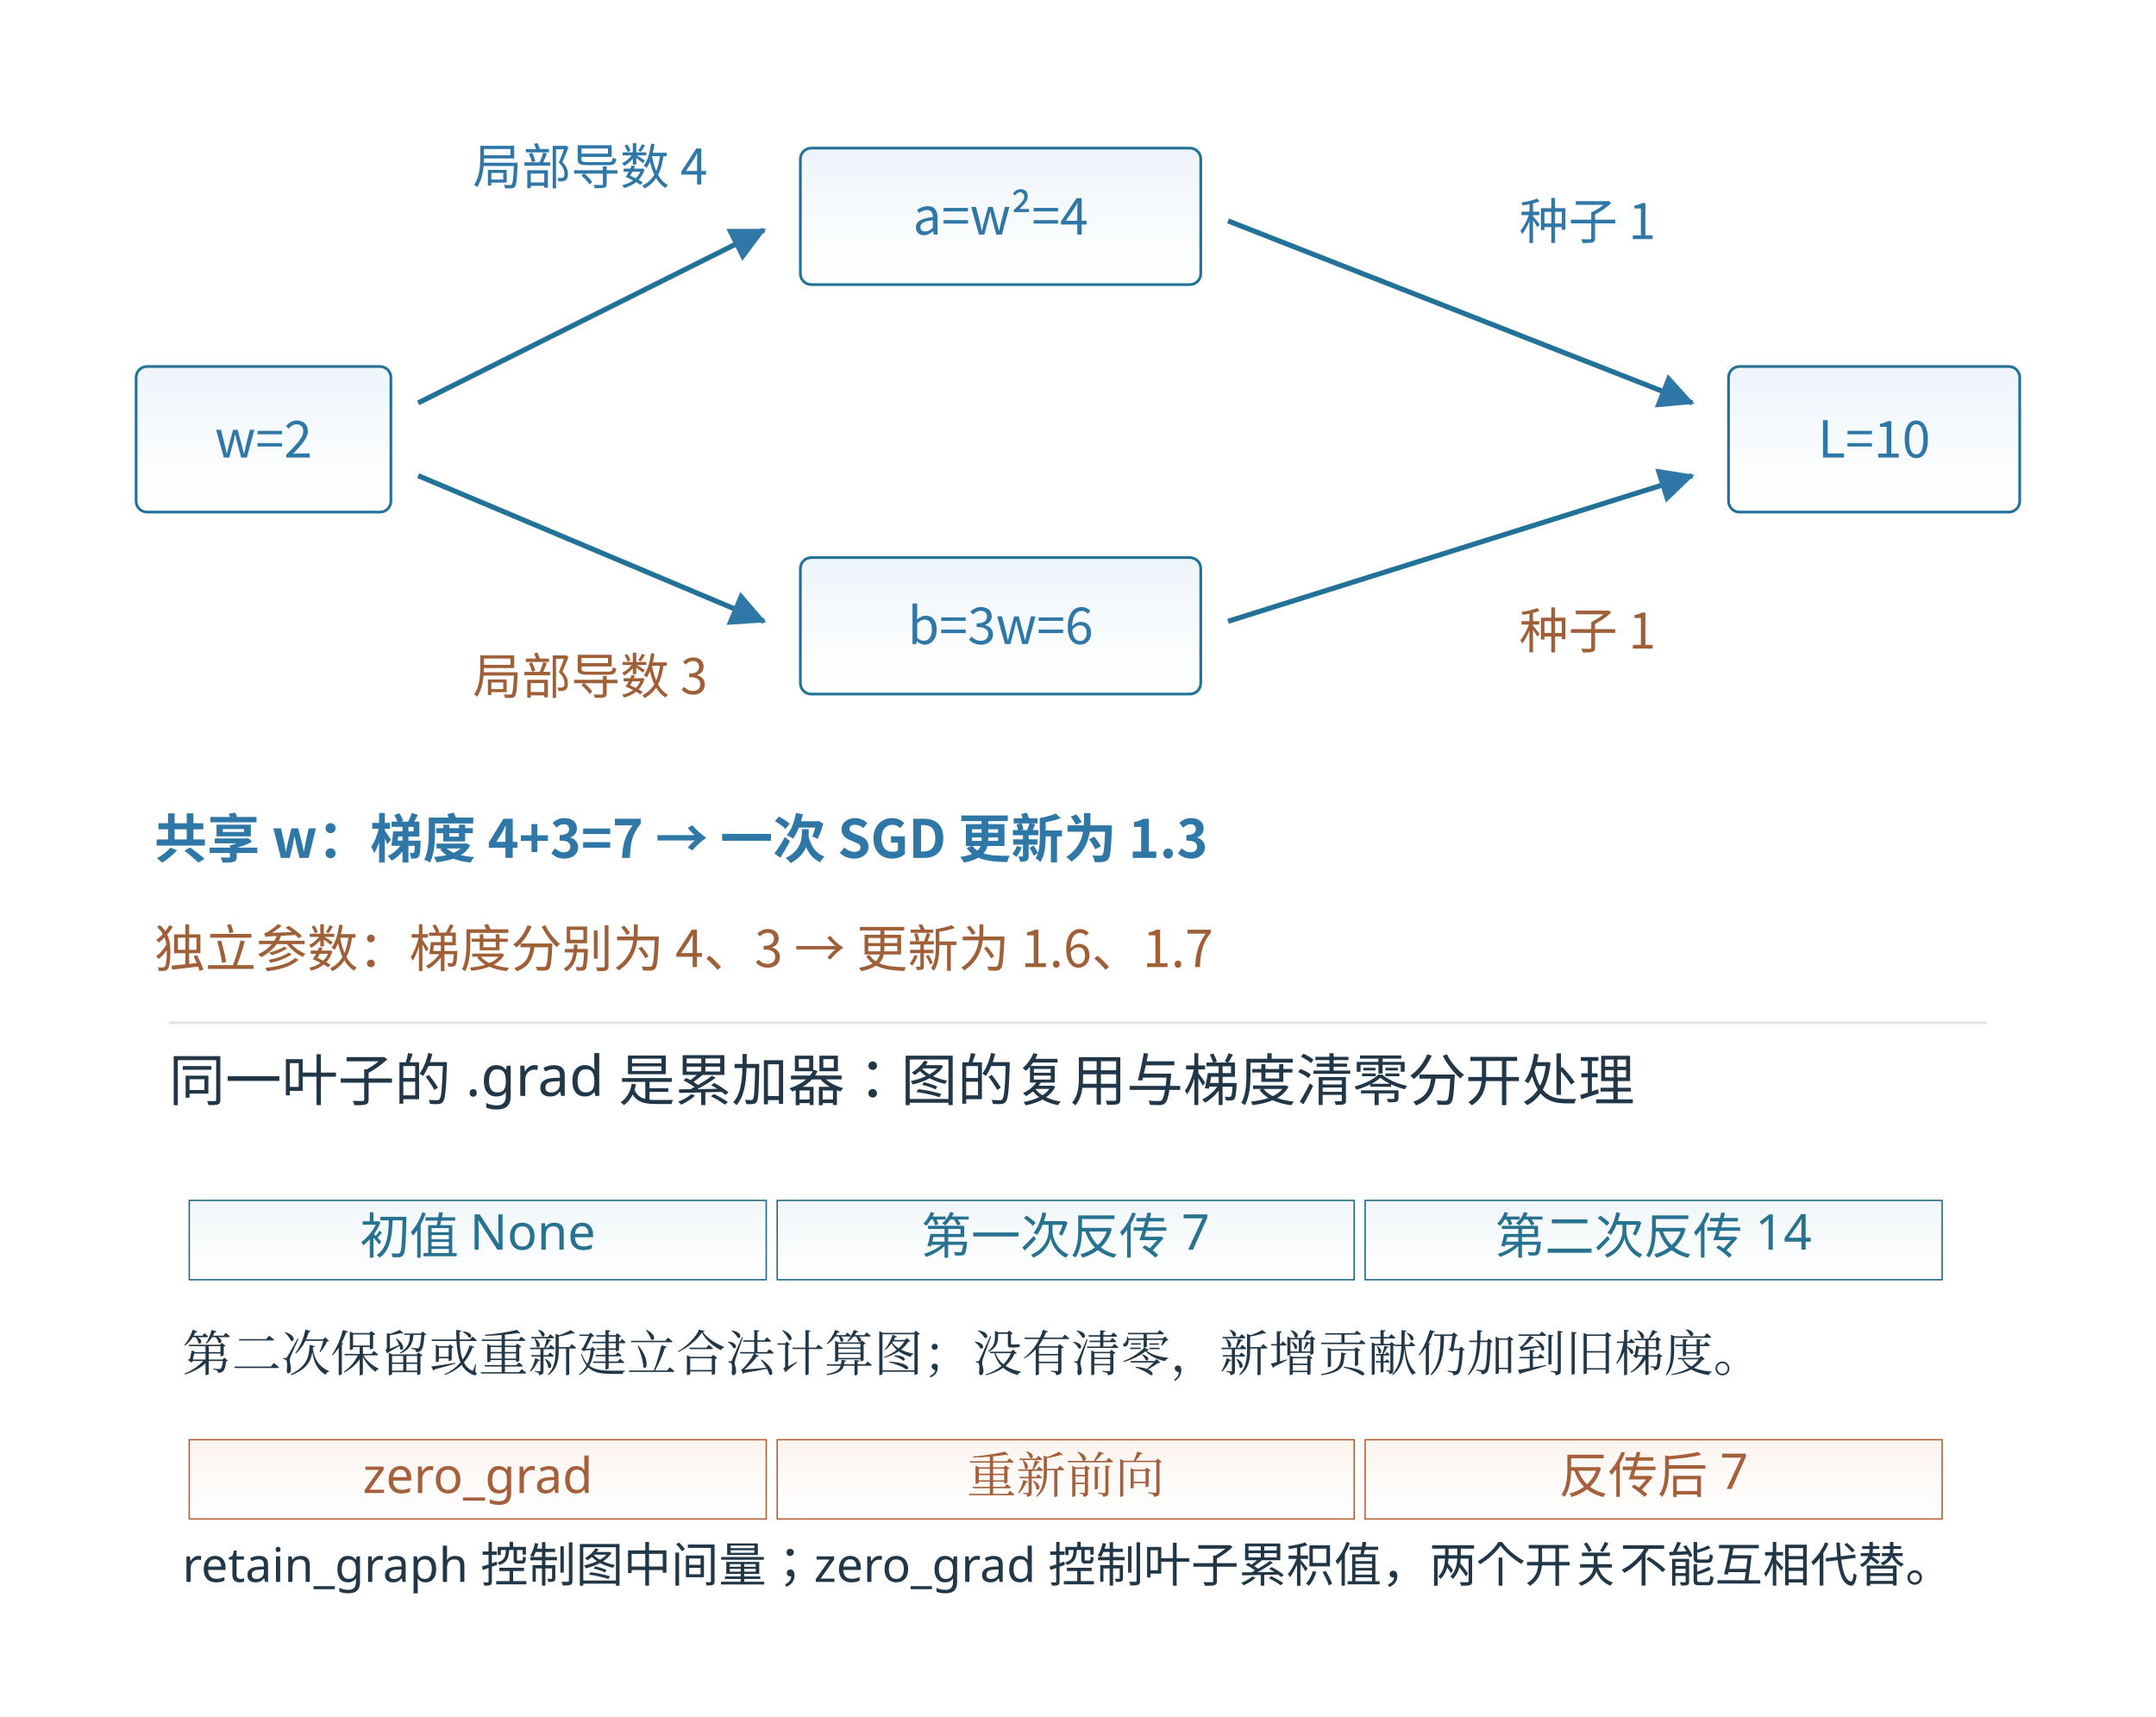
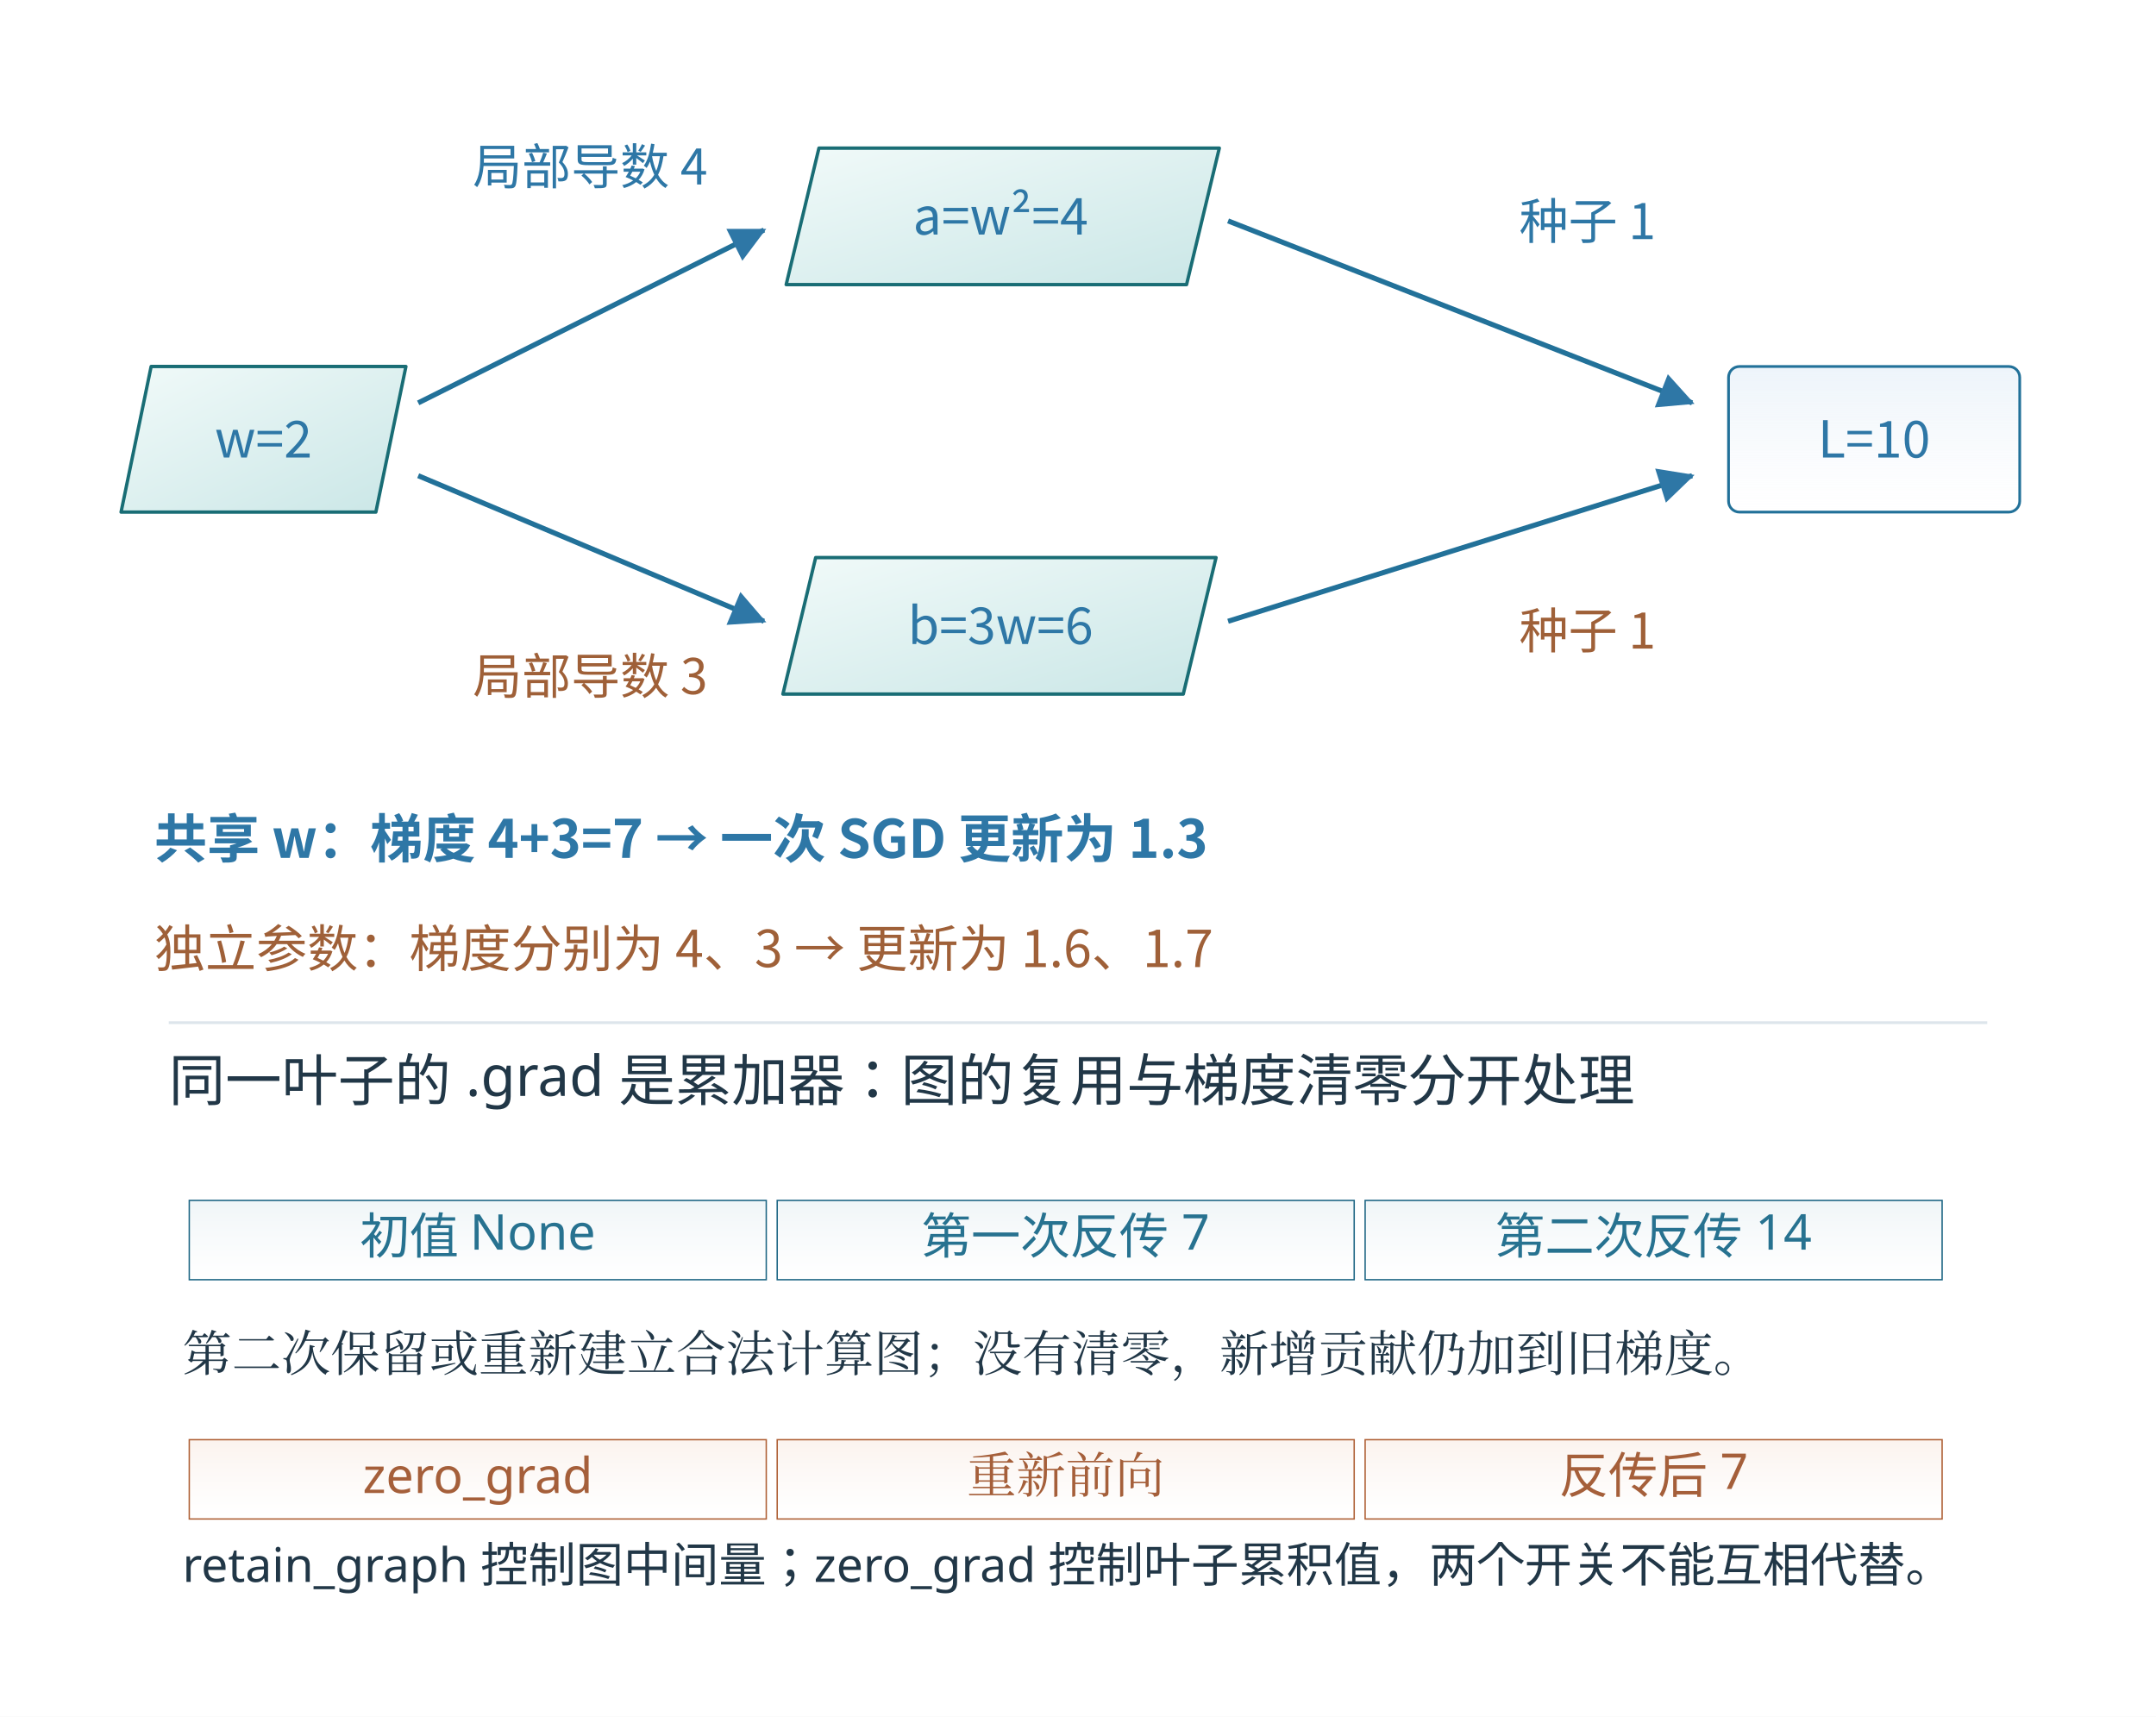
<svg xmlns="http://www.w3.org/2000/svg" width="996.48" height="793.48" viewBox="-18.24 28.76 996.48 793.48" role="img" aria-labelledby="artwork-title">
+   <defs>
+     <linearGradient id="mechanism-wash-t" x1="0" x2=".94" y1="0" y2="1">
+       <stop offset="0" stop-color="#f1faf9" />
+       <stop offset="1" stop-color="#cbe7e7" />
+     </linearGradient>
+   </defs>
  <defs>
    <clipPath id="artwork-view">
      <rect x="25" y="76" width="910" height="706.653" />
    </clipPath>
  </defs>
  <rect id="edition-paper" x="-18.24" y="28.76" width="996.48" height="793.48" fill="#ffffff" />
  <svg id="edition-view" x="0" y="47" width="960" height="757" viewBox="0 47 960 757" overflow="hidden">
    <rect width="960" height="804" fill="#ffffff" />
    <g clip-path="url(#artwork-view)">
      <g transform="translate(25 76) scale(0.631944)">
        <g>
          <defs>
            <linearGradient id="book-wash-eaf2fa" x1="0" y1="0" x2="0" y2="1">
              <stop offset="0" stop-color="#edf4fa" />
              <stop offset="1" stop-color="#ffffff" stop-opacity=".64" />
            </linearGradient>
            <linearGradient id="book-wash-edf5f8" x1="0" y1="0" x2="0" y2="1">
              <stop offset="0" stop-color="#f0f6f8" />
              <stop offset="1" stop-color="#ffffff" stop-opacity=".64" />
            </linearGradient>
            <linearGradient id="book-wash-fff1e7" x1="0" y1="0" x2="0" y2="1">
              <stop offset="0" stop-color="#fbf3ee" />
              <stop offset="1" stop-color="#ffffff" stop-opacity=".64" />
            </linearGradient>
          </defs>
          <svg aria-labelledby="figure-title figure-desc" width="1440" height="668.223" viewBox="41.623 94.775 1081.850 502.026" role="img">
            <rect x="41.623" y="94.775" width="1081.85" height="502.026" fill="#ffffff" />
            <defs>
              <marker id="arrow-blue" markerWidth="7" markerHeight="7" refX="6.5" refY="3.5" orient="auto">
                <path d="M0 0 L7 3.5 L0 7 Z" fill="#2e77a6" />
              </marker>
              <marker id="arrow-orange" markerWidth="7" markerHeight="7" refX="6.5" refY="3.5" orient="auto">
                <path d="M0 0 L7 3.5 L0 7 Z" fill="#b96f41" />
              </marker>
            </defs>
            <g font-family="Microsoft YaHei,Noto Sans CJK SC,sans-serif">
-               <rect x="65" y="240" width="140" height="80" rx="6" fill="url(#book-wash-eaf2fa)" stroke="#227199" stroke-width="1.5" />
+               <path d="M73.26 240 H213.26 L196.74 320 H56.74 Z" fill="url(#mechanism-wash-t)" stroke="#196d75" stroke-width="1.85" stroke-linejoin="round" />
              <text x="135.0" y="290.0" font-size="28" fill="#2e77a6" text-anchor="middle" font-weight="400">w=2</text>
-               <rect x="430" y="120" width="220" height="75" rx="6" fill="url(#book-wash-eaf2fa)" stroke="#227199" stroke-width="1.5" />
+               <path d="M440.2 120 H660.2 L642.2 195 H422.2 Z" fill="url(#mechanism-wash-t)" stroke="#196d75" stroke-width="1.85" stroke-linejoin="round" />
              <text x="540.0" y="167.5" font-size="28" fill="#2e77a6" text-anchor="middle" font-weight="400">a=w²=4</text>
-               <rect x="430" y="345" width="220" height="75" rx="6" fill="url(#book-wash-eaf2fa)" stroke="#227199" stroke-width="1.5" />
+               <path d="M438.4 345 H658.4 L640.4 420 H420.4 Z" fill="url(#mechanism-wash-t)" stroke="#196d75" stroke-width="1.85" stroke-linejoin="round" />
              <text x="540.0" y="392.5" font-size="28" fill="#2e77a6" text-anchor="middle" font-weight="400">b=3w=6</text>
              <rect x="940" y="240" width="160" height="80" rx="6" fill="url(#book-wash-eaf2fa)" stroke="#227199" stroke-width="1.5" />
              <text x="1020.0" y="290.0" font-size="28" fill="#2e77a6" text-anchor="middle" font-weight="400">L=10</text>
              <line fill="none" stroke="#227199" stroke-width="2.8" marker-end="url(#arrow-blue)" x1="220" y1="260" x2="410" y2="165" />
              <line fill="none" stroke="#227199" stroke-width="2.8" marker-end="url(#arrow-blue)" x1="220" y1="300" x2="410" y2="380" />
              <line fill="none" stroke="#227199" stroke-width="2.8" marker-end="url(#arrow-blue)" x1="665" y1="160" x2="920" y2="260" />
              <line fill="none" stroke="#227199" stroke-width="2.8" marker-end="url(#arrow-blue)" x1="665" y1="380" x2="920" y2="300" />
              <text x="250" y="140" font-size="27" fill="#2e77a6" text-anchor="start" font-weight="400">局部导数 4</text>
              <text x="250" y="420" font-size="27" fill="#9f6038" text-anchor="start" font-weight="400">局部导数 3</text>
              <text x="825" y="170" font-size="27" fill="#2e77a6" text-anchor="start" font-weight="400">种子 1</text>
              <text x="825" y="395" font-size="27" fill="#9f6038" text-anchor="start" font-weight="400">种子 1</text>
              <text x="75" y="510" font-size="29" fill="#2e77a6" text-anchor="start" font-weight="600">共享 w：梯度 4+3=7 → 一次 SGD 更新为 1.3</text>
              <text x="75" y="570" font-size="28" fill="#9f6038" text-anchor="start" font-weight="400">独立参数：梯度分别为 4、3 → 更新为 1.6、1.7</text>
            </g>
          </svg>
          <g id="round-20261105c-teaching" transform="translate(0 668.223) scale(1)">
            <g font-family="Microsoft YaHei, sans-serif">
              <rect width="1440" height="450" fill="#ffffff" />
              <line x1="55" y1="5" x2="1385" y2="5" stroke="#dde5eb" stroke-width="2" stroke-dasharray="" />
              <text x="55" y="62" font-size="41.28px" fill="#213747" text-anchor="start">同一叶子的 .grad 是累加器：图的复用与梯度清零分开处理</text>
              <rect x="70" y="135" width="422" height="58" fill="url(#book-wash-edf5f8)" stroke="#1c6583" />
              <text x="281.0" y="174" font-size="36.12px" fill="#277290" text-anchor="middle">初值 None</text>
              <rect x="500" y="135" width="422" height="58" fill="url(#book-wash-edf5f8)" stroke="#1c6583" />
              <text x="711.0" y="174" font-size="36.12px" fill="#277290" text-anchor="middle">第一次反传 7</text>
              <rect x="930" y="135" width="422" height="58" fill="url(#book-wash-edf5f8)" stroke="#1c6583" />
              <text x="1141.0" y="174" font-size="36.12px" fill="#277290" text-anchor="middle">第二次反传 14</text>
              <text x="65" y="260" font-size="36.12px" fill="#213747" text-anchor="start" font-family="SimSun, Noto Serif CJK SC, STSong, Microsoft YaHei, serif">第二次保留或重新建立合法计算图；没有清零，新增贡献仍加到旧梯度。</text>
              <rect x="70" y="310" width="422" height="58" fill="url(#book-wash-fff1e7)" stroke="#ae5f34" />
              <text x="281.0" y="349" font-size="36.12px" fill="#a55f3a" text-anchor="middle">zero_grad</text>
              <rect x="500" y="310" width="422" height="58" fill="url(#book-wash-fff1e7)" stroke="#ae5f34" />
              <text x="711.0" y="349" font-size="36.12px" fill="#a55f3a" text-anchor="middle" font-family="SimSun, Noto Serif CJK SC, STSong, Microsoft YaHei, serif">重新前向</text>
              <rect x="930" y="310" width="422" height="58" fill="url(#book-wash-fff1e7)" stroke="#ae5f34" />
              <text x="1141.0" y="349" font-size="36.12px" fill="#a55f3a" text-anchor="middle">反传后 7</text>
              <text x="65" y="414" font-size="34.83px" fill="#213747" text-anchor="start">retain_graph 控制图中间量；zero_grad 控制叶子累积值，两个开关不能互相代替。</text>
            </g>
          </g>
        </g>
      </g>
    </g>
  </svg>
</svg>
